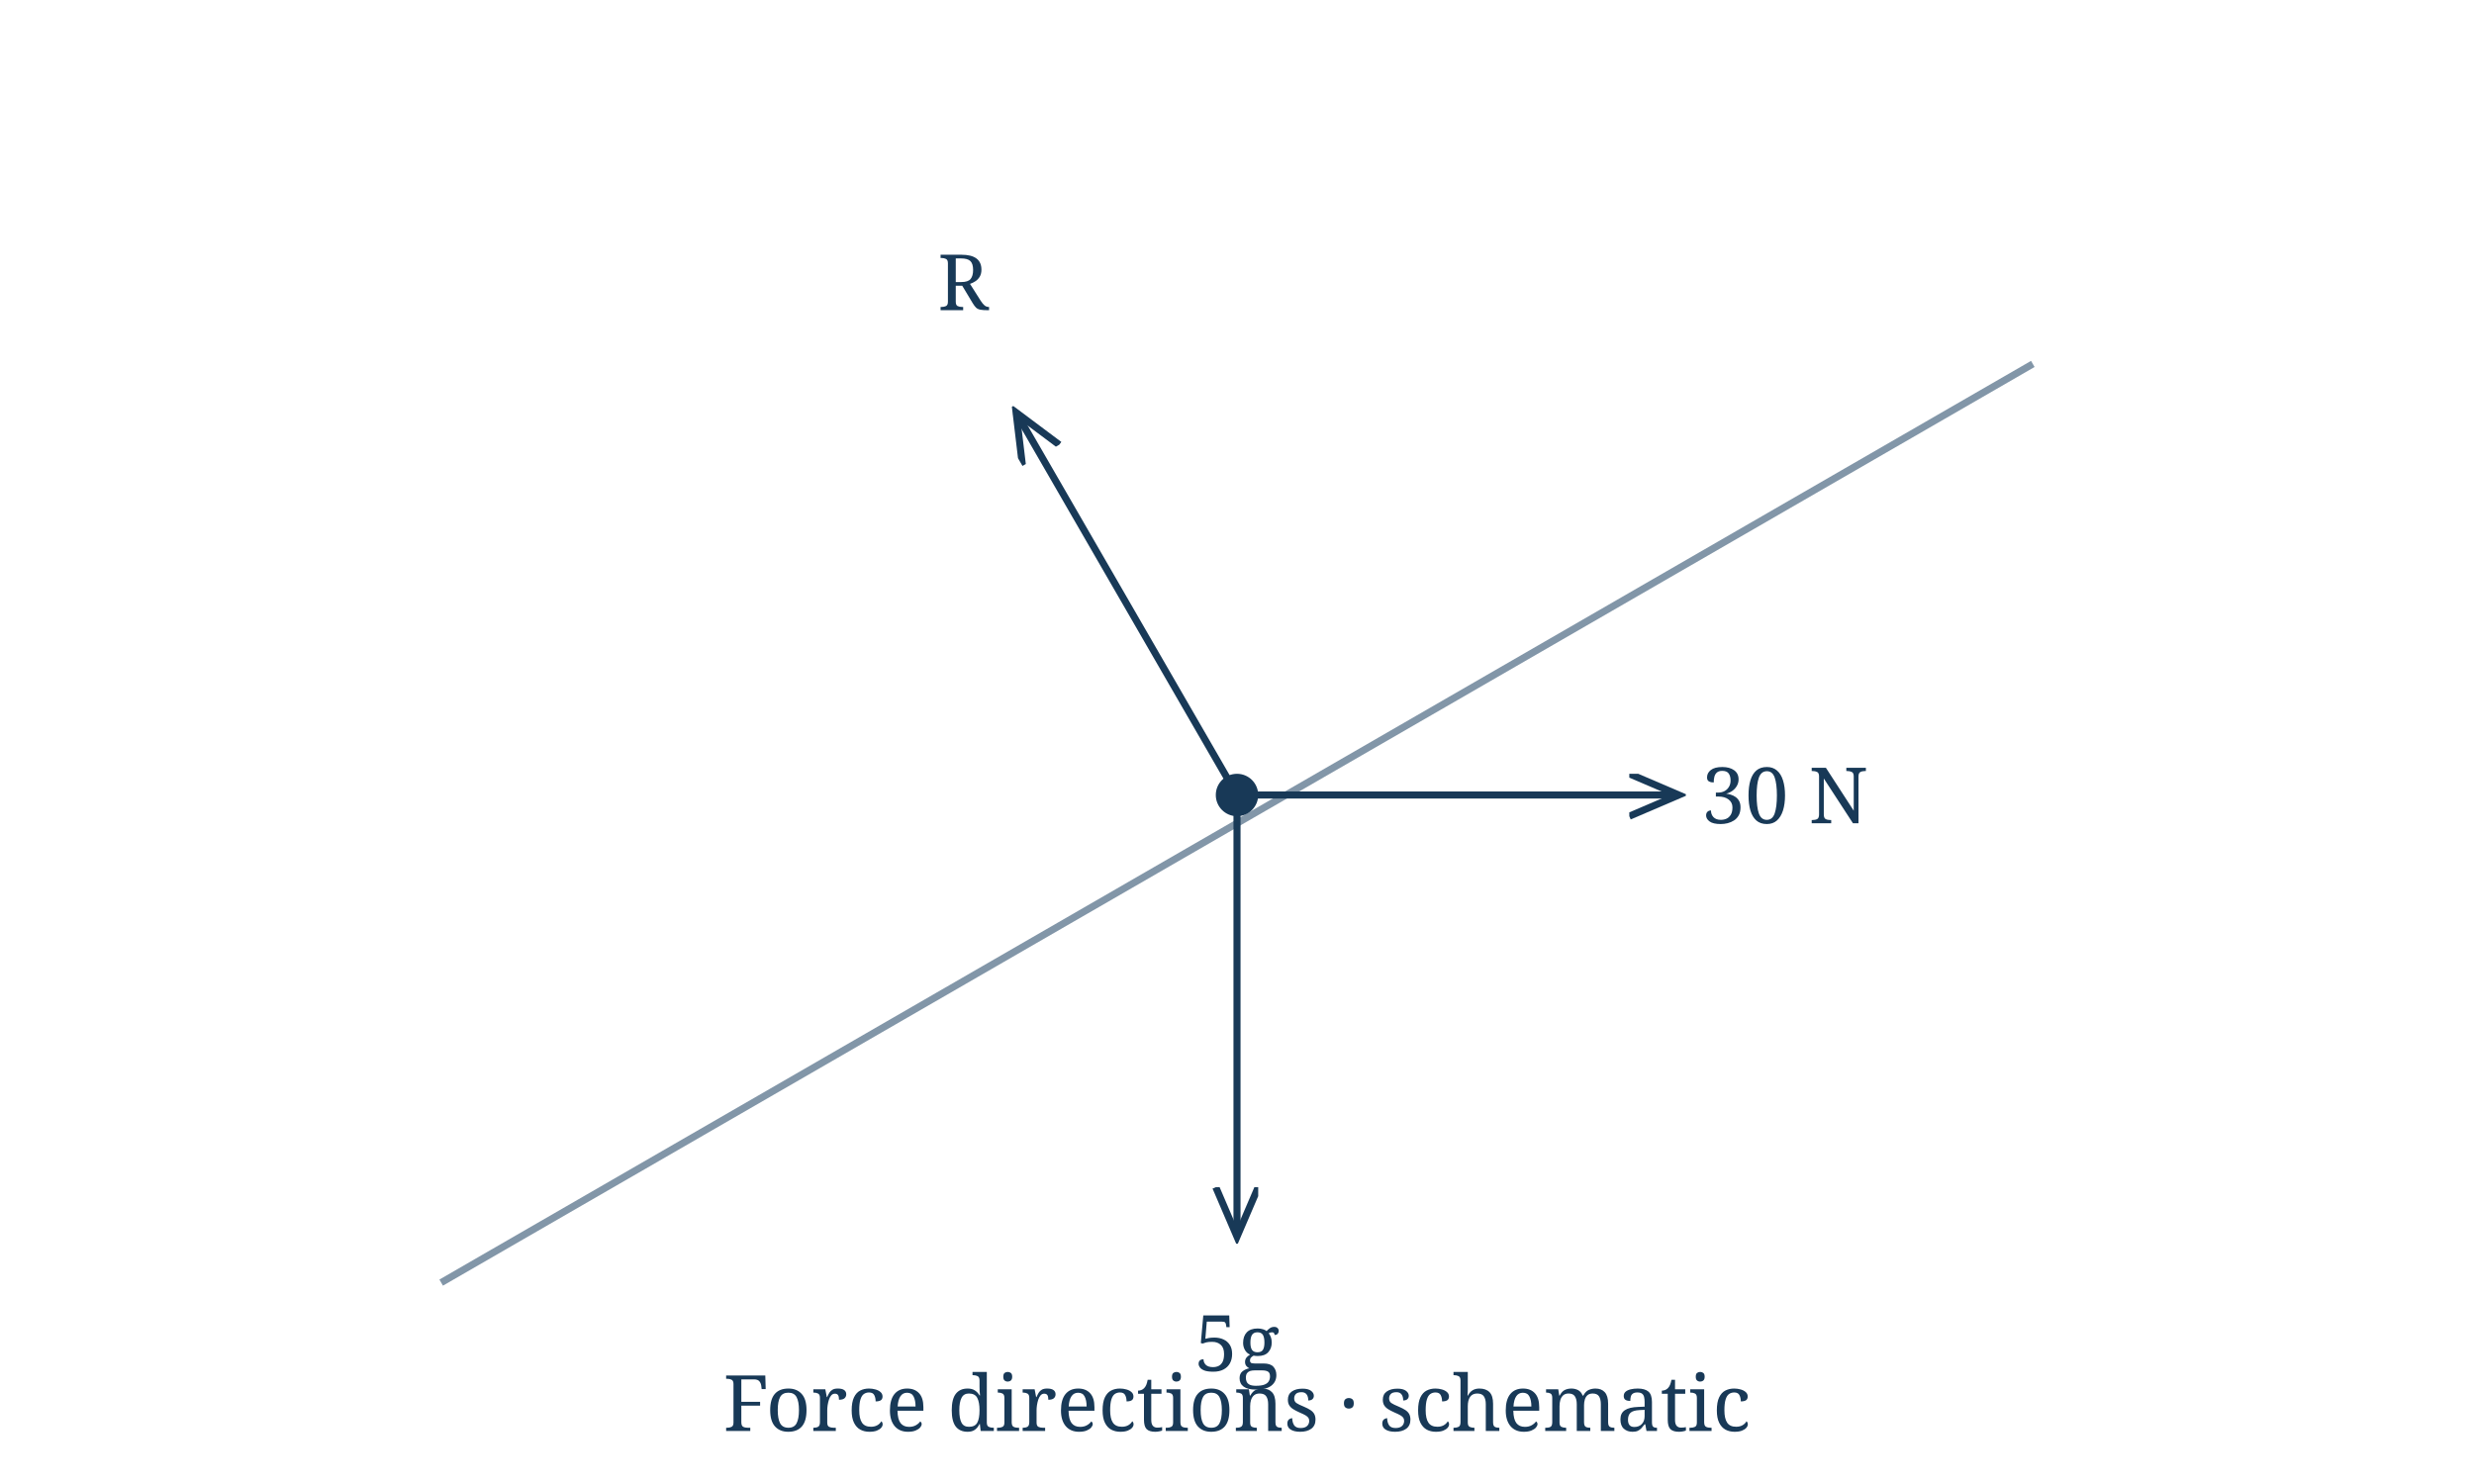
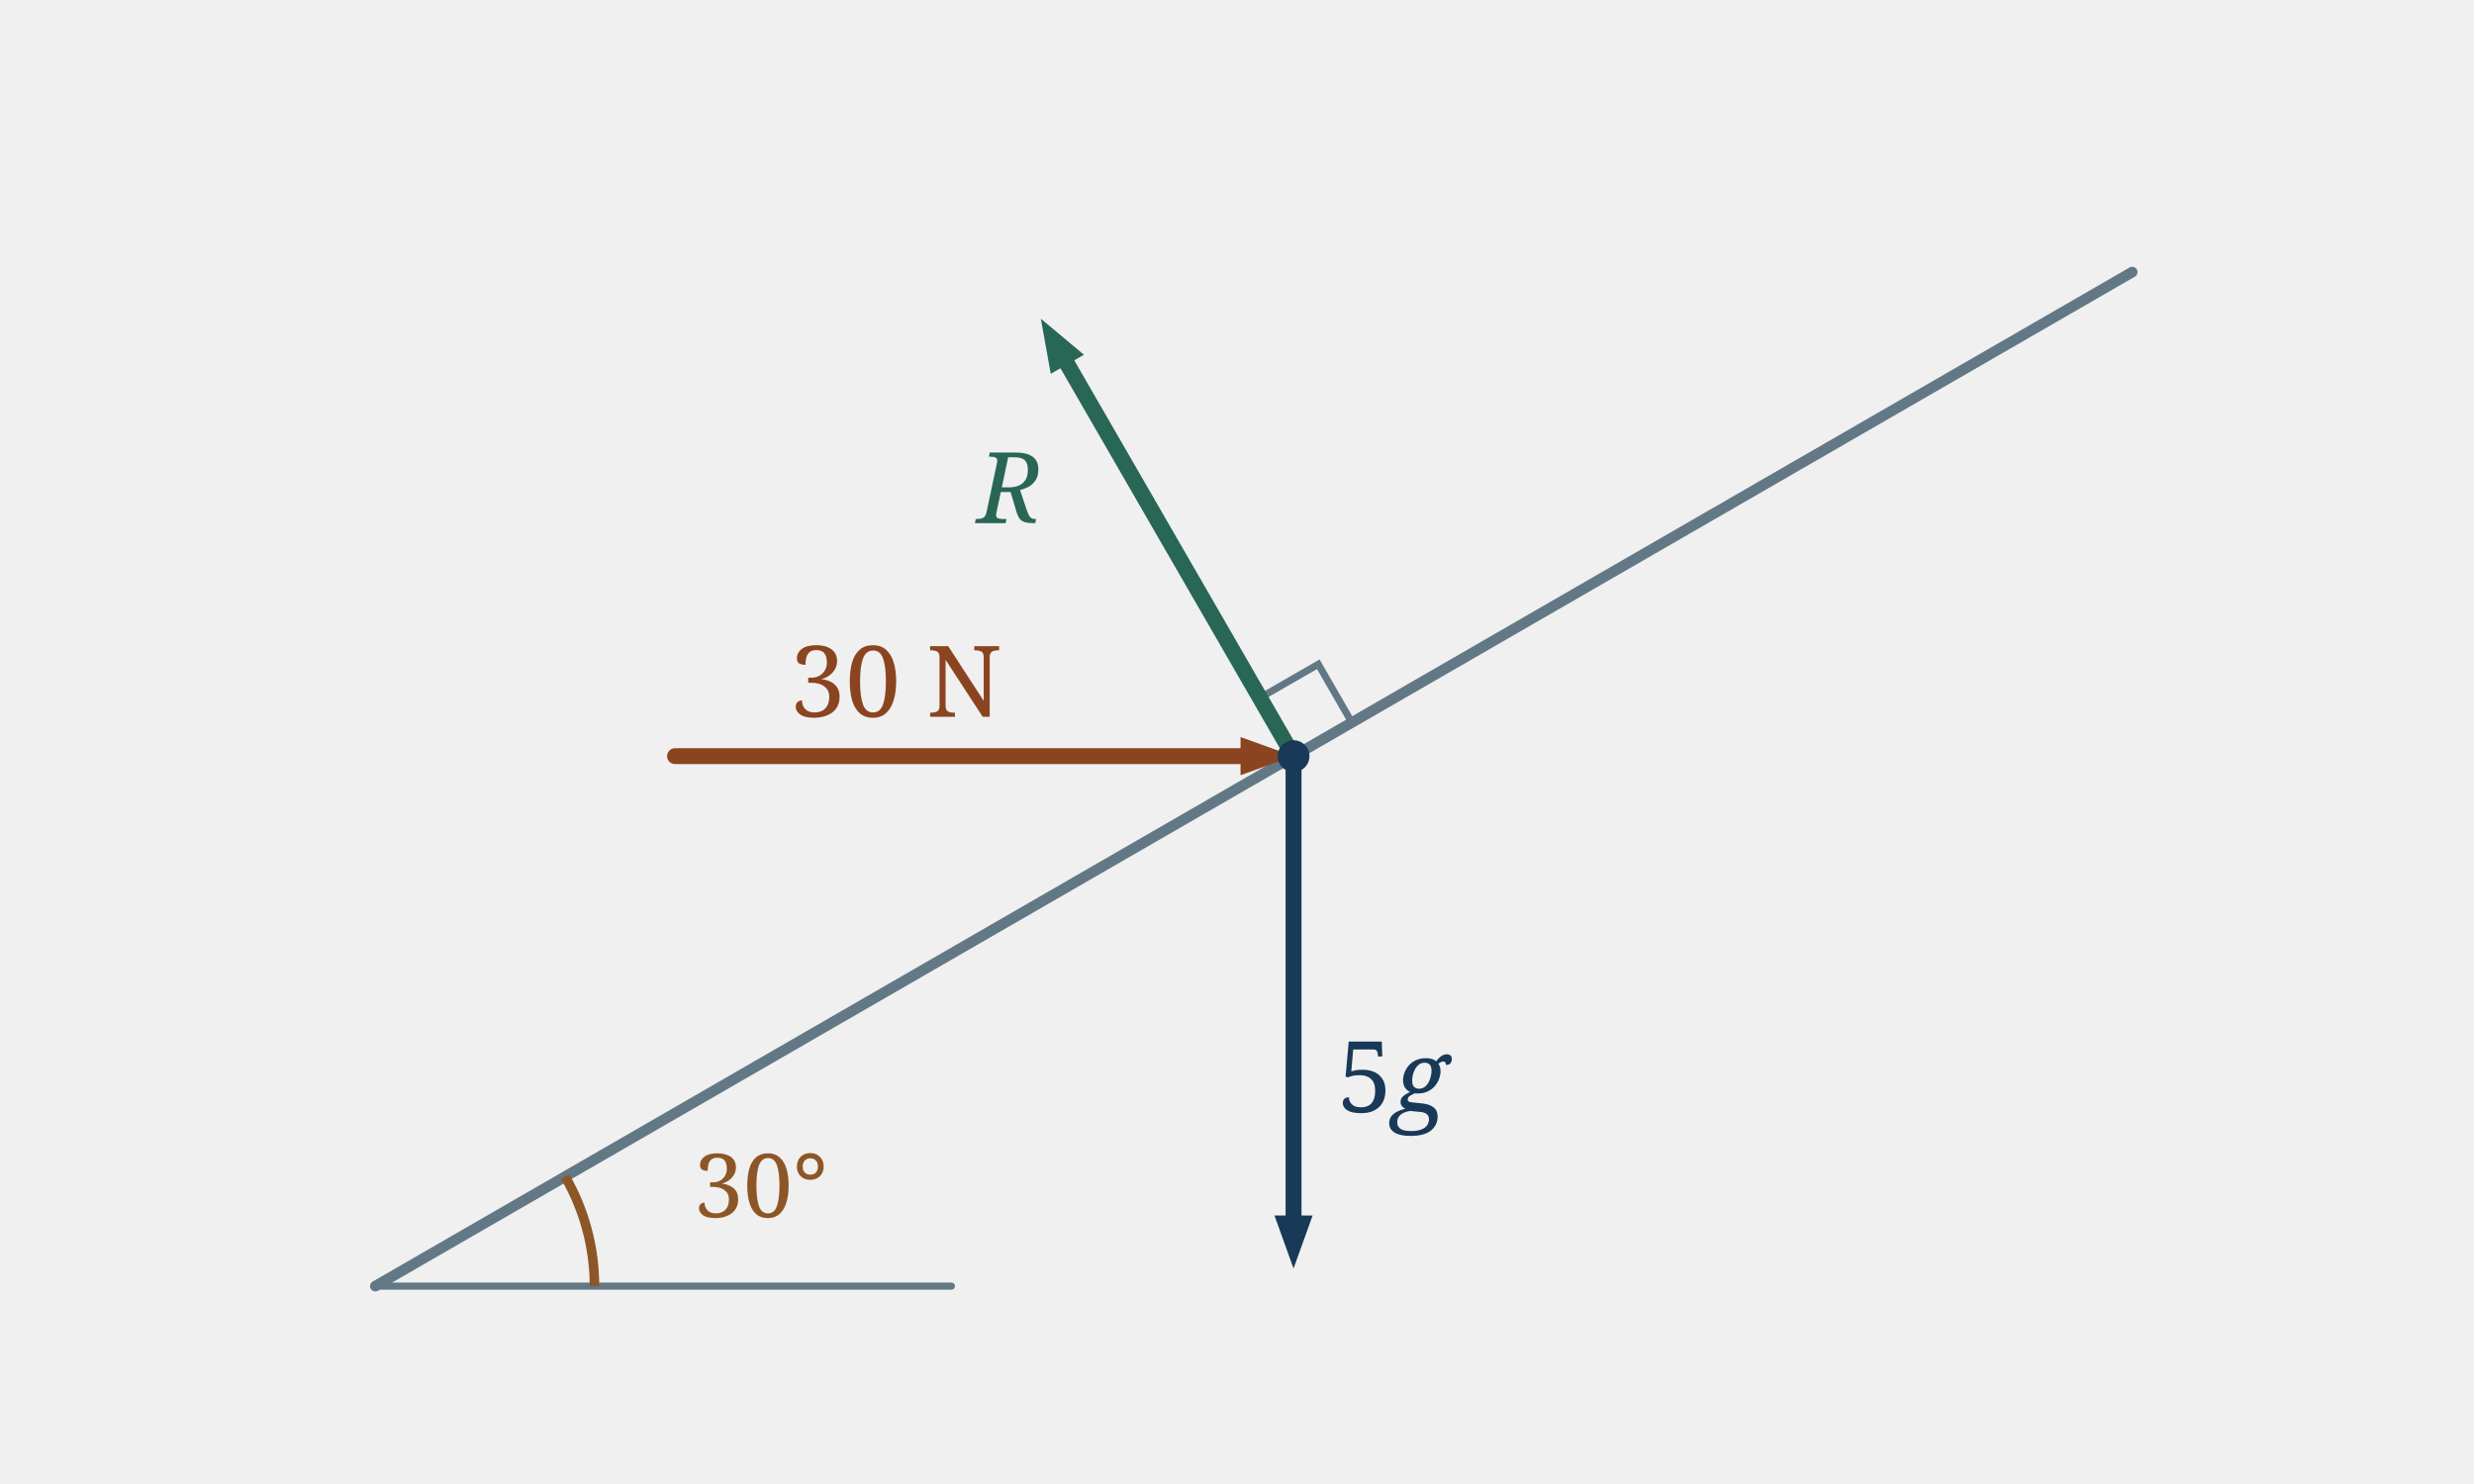
- <svg xmlns="http://www.w3.org/2000/svg" viewBox="0 0 700 420">
-   <defs>
-     <marker id="a" markerWidth="8" markerHeight="8" refX="7" refY="3" orient="auto">
-       <path d="M0 0L7 3L0 6" fill="none" stroke="#183957" />
-     </marker>
-   </defs>
-   <rect width="700" height="420" fill="white" />
-   <g font-family="Georgia,serif" font-size="22" fill="#183957" stroke-width="2">
-     <path d="M124.83 363.00L575.17 103.00" fill="none" stroke="#8296a8" />
-     <path d="M350.00 225.00L475.00 225.00" fill="none" stroke="#183957" marker-end="url(#a)" />
-     <text x="505.0" y="233.0" text-anchor="middle">30 N</text>
-     <path d="M350.00 225.00L287.50 116.75" fill="none" stroke="#183957" marker-end="url(#a)" />
-     <text x="272.5" y="87.8" text-anchor="middle">R</text>
-     <path d="M350.00 225.00L350.00 350.00" fill="none" stroke="#183957" marker-end="url(#a)" />
-     <text x="350.0" y="388.0" text-anchor="middle">5g</text>
-     <circle cx="350" cy="225" r="6" fill="#183957" />
-     <text x="350.0" y="405.0" text-anchor="middle">Force directions · schematic</text>
-   </g>
+ <svg xmlns="http://www.w3.org/2000/svg" viewBox="0 0 700 420" role="img">
+   <path d="M106.2 364.0 L603.3 77.0" fill="none" stroke="#637885" stroke-width="3" stroke-linecap="round" />
+   <path d="M106.2 364.0 L269.2 364.0" fill="none" stroke="#637885" stroke-width="2" stroke-linecap="round" />
+   <path d="M168.2 364.0 A62 62 0 0 0 159.9 333.0" fill="none" stroke="#8d5627" stroke-width="2.7" />
+   <path d="M382.5 204.5 L373.0 188.0 L356.5 197.5" stroke="#637885" stroke-width="2" fill="none" />
+   <path d="M366.0 214.0 L302.0 103.1" fill="none" stroke="#286656" stroke-width="4.5" stroke-linecap="round" />
+   <path d="M294.5 90.2 L297.3 105.8 L306.7 100.4 Z" fill="#286656" />
+   <path d="M366.0 214.0 L366.0 344.0" fill="none" stroke="#183957" stroke-width="4.5" stroke-linecap="round" />
+   <path d="M366.0 359.0 L371.4 344.0 L360.6 344.0 Z" fill="#183957" />
+   <path d="M191.0 214.0 L351.0 214.0" fill="none" stroke="#8a4520" stroke-width="4.5" stroke-linecap="round" />
+   <path d="M366.0 214.0 L351.0 208.6 L351.0 219.4 Z" fill="#8a4520" />
+   <circle cx="366" cy="214" r="4.5" fill="#183957" />
+   <text x="215.3" y="334.8" text-anchor="middle" dominant-baseline="central" font-family="Georgia, serif" font-size="25" fill="#8d5627">30°</text>
+   <text x="285.7" y="137.2" text-anchor="middle" dominant-baseline="central" font-family="Georgia, serif" font-size="28" fill="#286656">
+     <tspan font-style="italic">R</tspan>
+   </text>
+   <text x="394.0" y="303.9" text-anchor="middle" dominant-baseline="central" font-family="Georgia, serif" font-size="28" fill="#183957">5<tspan font-style="italic">g</tspan>
+   </text>
+   <text x="253.5" y="192.0" text-anchor="middle" dominant-baseline="central" font-family="Georgia, serif" font-size="28" fill="#8a4520">30 N</text>
</svg>
